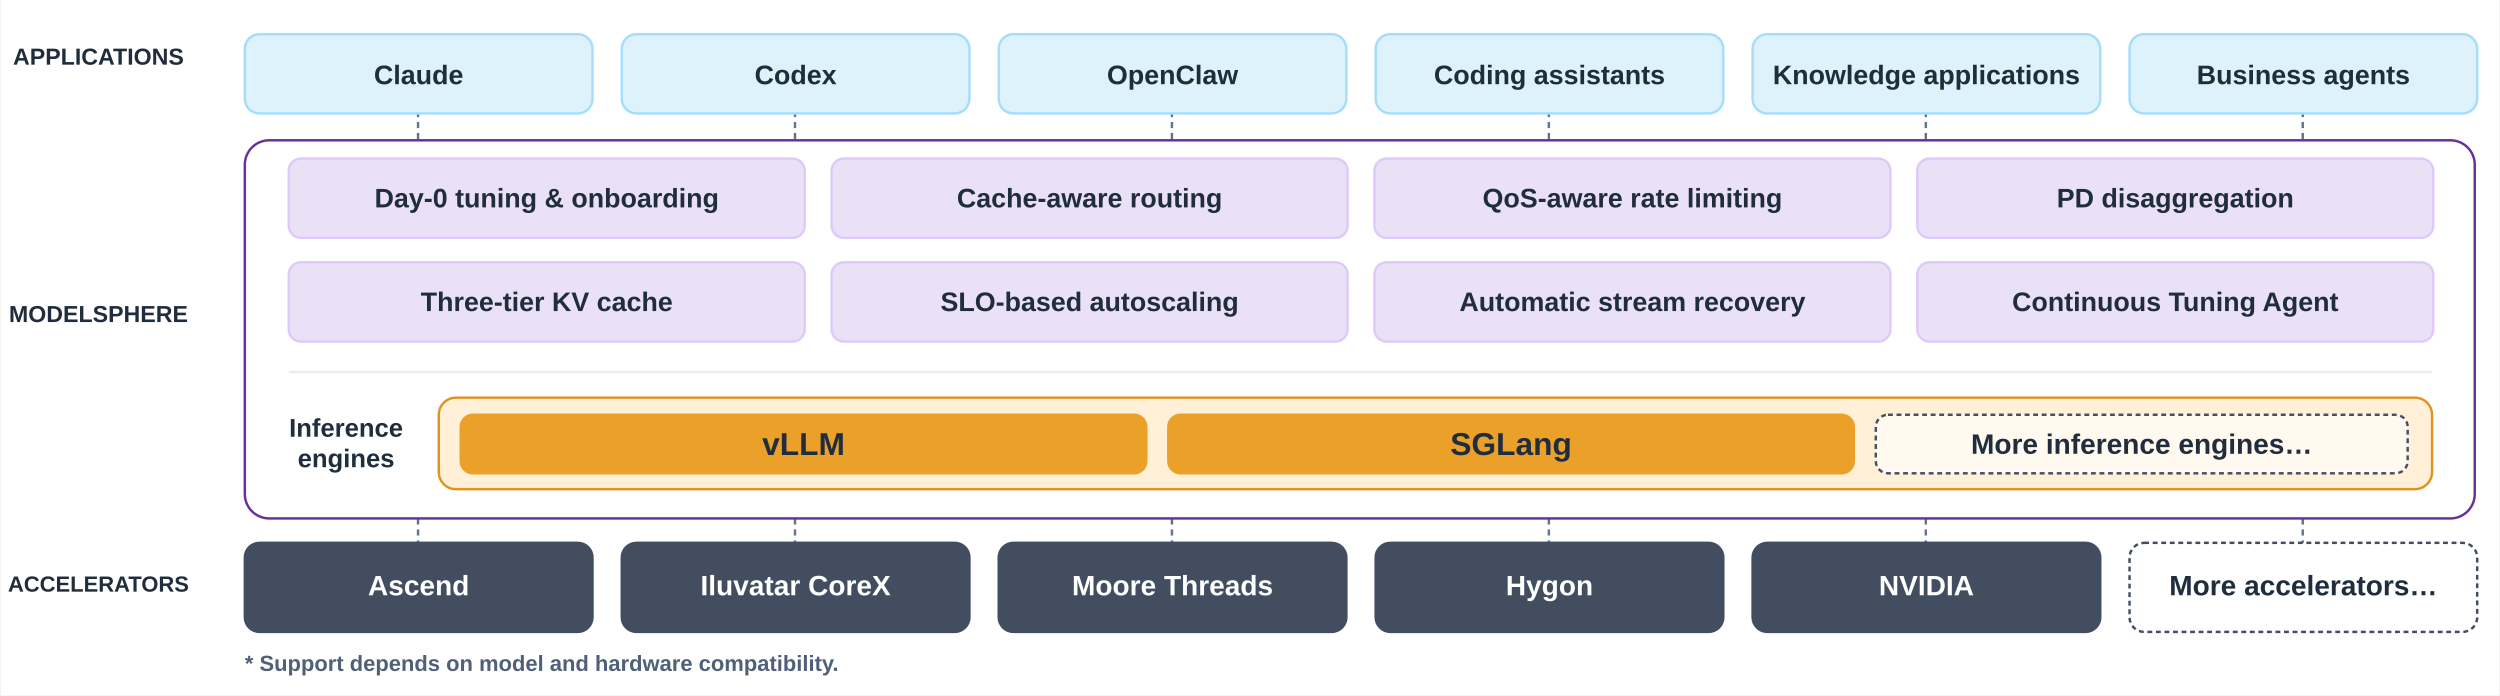
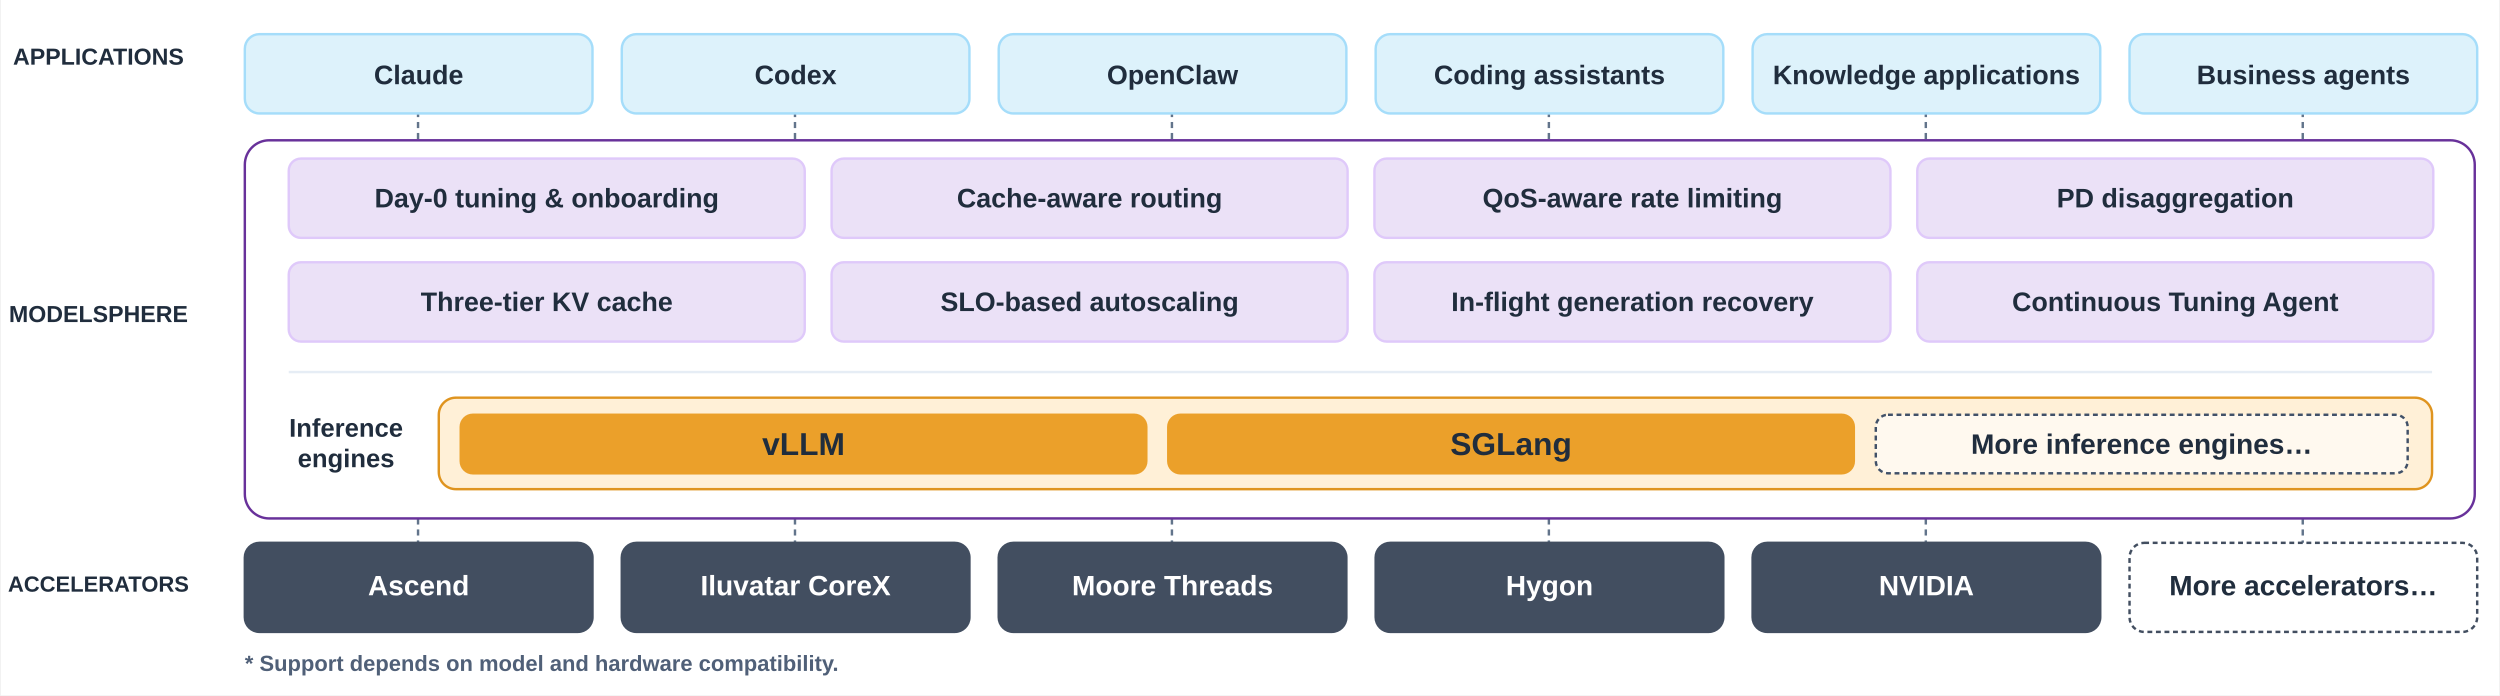
<svg xmlns="http://www.w3.org/2000/svg" width="2675" height="744" viewBox="0 0 2048 570" role="img" aria-labelledby="title desc">
  <rect width="2048" height="570" fill="#fff" />
  <g font-family="Arial, sans-serif" fill="#202d3d">
    <path d="M342 91v25M342 425v20" stroke="#62748b" stroke-width="2" stroke-dasharray="5 4" />
    <path d="M651 91v25M651 425v20" stroke="#62748b" stroke-width="2" stroke-dasharray="5 4" />
    <path d="M960 91v25M960 425v20" stroke="#62748b" stroke-width="2" stroke-dasharray="5 4" />
    <path d="M1269 91v25M1269 425v20" stroke="#62748b" stroke-width="2" stroke-dasharray="5 4" />
    <path d="M1578 91v25M1578 425v20" stroke="#62748b" stroke-width="2" stroke-dasharray="5 4" />
    <path d="M1887 91v25M1887 425v20" stroke="#62748b" stroke-width="2" stroke-dasharray="5 4" />
    <text x="80" y="53" font-size="19" text-anchor="middle" font-weight="600">APPLICATIONS</text>
    <text x="80" y="264" font-size="19" text-anchor="middle" font-weight="600">MODELSPHERE</text>
    <text x="80" y="485" font-size="18" text-anchor="middle" font-weight="600">ACCELERATORS</text>
    <rect x="200" y="28" width="285" height="65" rx="12" fill="#ddf2fb" stroke="#a5ddfa" stroke-width="2" />
    <text x="342.5" y="69" font-size="22" text-anchor="middle" font-weight="600">Claude</text>
    <rect x="509" y="28" width="285" height="65" rx="12" fill="#ddf2fb" stroke="#a5ddfa" stroke-width="2" />
    <text x="651.5" y="69" font-size="22" text-anchor="middle" font-weight="600">Codex</text>
    <rect x="818" y="28" width="285" height="65" rx="12" fill="#ddf2fb" stroke="#a5ddfa" stroke-width="2" />
    <text x="960.5" y="69" font-size="22" text-anchor="middle" font-weight="600">OpenClaw</text>
    <rect x="1127" y="28" width="285" height="65" rx="12" fill="#ddf2fb" stroke="#a5ddfa" stroke-width="2" />
    <text x="1269.5" y="69" font-size="22" text-anchor="middle" font-weight="600">Coding assistants</text>
    <rect x="1436" y="28" width="285" height="65" rx="12" fill="#ddf2fb" stroke="#a5ddfa" stroke-width="2" />
    <text x="1578.5" y="69" font-size="22" text-anchor="middle" font-weight="600">Knowledge applications</text>
    <rect x="1745" y="28" width="285" height="65" rx="12" fill="#ddf2fb" stroke="#a5ddfa" stroke-width="2" />
    <text x="1887.5" y="69" font-size="22" text-anchor="middle" font-weight="600">Business agents</text>
    <rect x="200" y="115" width="1828" height="310" rx="20" fill="#fff" stroke="#68319a" stroke-width="2" />
    <rect x="236" y="130" width="423" height="65" rx="10" fill="#ebe1f7" stroke="#dfc9fa" stroke-width="2" />
    <text x="447.5" y="170" font-size="22" text-anchor="middle" font-weight="600">Day-0 tuning &amp; onboarding</text>
    <rect x="681" y="130" width="423" height="65" rx="10" fill="#ebe1f7" stroke="#dfc9fa" stroke-width="2" />
    <text x="892.5" y="170" font-size="22" text-anchor="middle" font-weight="600">Cache-aware routing</text>
    <rect x="1126" y="130" width="423" height="65" rx="10" fill="#ebe1f7" stroke="#dfc9fa" stroke-width="2" />
    <text x="1337.5" y="170" font-size="22" text-anchor="middle" font-weight="600">QoS-aware rate limiting</text>
    <rect x="1571" y="130" width="423" height="65" rx="10" fill="#ebe1f7" stroke="#dfc9fa" stroke-width="2" />
    <text x="1782.5" y="170" font-size="22" text-anchor="middle" font-weight="600">PD disaggregation</text>
    <rect x="236" y="215" width="423" height="65" rx="10" fill="#ebe1f7" stroke="#dfc9fa" stroke-width="2" />
    <text x="447.5" y="255" font-size="22" text-anchor="middle" font-weight="600">Three-tier KV cache</text>
    <rect x="681" y="215" width="423" height="65" rx="10" fill="#ebe1f7" stroke="#dfc9fa" stroke-width="2" />
    <text x="892.5" y="255" font-size="22" text-anchor="middle" font-weight="600">SLO-based autoscaling</text>
    <rect x="1126" y="215" width="423" height="65" rx="10" fill="#ebe1f7" stroke="#dfc9fa" stroke-width="2" />
-     <text x="1337.5" y="255" font-size="22" text-anchor="middle" font-weight="600">Automatic stream recovery</text>
+     <text x="1337.5" y="255" font-size="22" text-anchor="middle" font-weight="600">In-flight generation recovery</text>
    <rect x="1571" y="215" width="423" height="65" rx="10" fill="#ebe1f7" stroke="#dfc9fa" stroke-width="2" />
    <text x="1782.5" y="255" font-size="22" text-anchor="middle" font-weight="600">Continuous Tuning Agent</text>
    <path d="M236 305H1993" stroke="#e6edf5" stroke-width="2" />
    <text x="283" y="358" font-size="21" text-anchor="middle" font-weight="600">Inference</text>
    <text x="283" y="383" font-size="21" text-anchor="middle" font-weight="600">engines</text>
    <rect x="359" y="326" width="1634" height="75" rx="14" fill="#fff0d7" stroke="#df941f" stroke-width="2" />
    <rect x="377" y="340" width="562" height="48" rx="10" fill="#eba02a" stroke="#eba02a" stroke-width="2" />
    <text x="658" y="373" font-size="26" text-anchor="middle" font-weight="600">vLLM</text>
    <rect x="957" y="340" width="562" height="48" rx="10" fill="#eba02a" stroke="#eba02a" stroke-width="2" />
    <text x="1238" y="373" font-size="26" text-anchor="middle" font-weight="600">SGLang</text>
    <rect x="1537" y="340" width="436" height="48" rx="10" fill="#fff9ef" stroke="#415168" stroke-width="2" stroke-dasharray="4 3" />
    <text x="1755" y="372" font-size="23" text-anchor="middle" font-weight="600">More inference engines…</text>
    <rect x="200" y="445" width="285" height="73" rx="12" fill="#424e60" stroke="#424e60" stroke-width="2" />
    <text x="342.5" y="488" font-size="23" text-anchor="middle" font-weight="600" fill="#fff">Ascend</text>
    <rect x="509" y="445" width="285" height="73" rx="12" fill="#424e60" stroke="#424e60" stroke-width="2" />
    <text x="651.5" y="488" font-size="23" text-anchor="middle" font-weight="600" fill="#fff">Iluvatar CoreX</text>
    <rect x="818" y="445" width="285" height="73" rx="12" fill="#424e60" stroke="#424e60" stroke-width="2" />
    <text x="960.5" y="488" font-size="23" text-anchor="middle" font-weight="600" fill="#fff">Moore Threads</text>
    <rect x="1127" y="445" width="285" height="73" rx="12" fill="#424e60" stroke="#424e60" stroke-width="2" />
    <text x="1269.5" y="488" font-size="23" text-anchor="middle" font-weight="600" fill="#fff">Hygon</text>
    <rect x="1436" y="445" width="285" height="73" rx="12" fill="#424e60" stroke="#424e60" stroke-width="2" />
    <text x="1578.5" y="488" font-size="23" text-anchor="middle" font-weight="600" fill="#fff">NVIDIA</text>
    <rect x="1745" y="445" width="285" height="73" rx="12" fill="#fff" stroke="#424e60" stroke-width="2" stroke-dasharray="4 3" />
    <text x="1887.5" y="488" font-size="23" text-anchor="middle" font-weight="600" fill="#202d3d">More accelerators…</text>
    <text x="200" y="550" font-size="18" text-anchor="start" font-weight="600" fill="#506078">* Support depends on model and hardware compatibility.</text>
  </g>
</svg>
